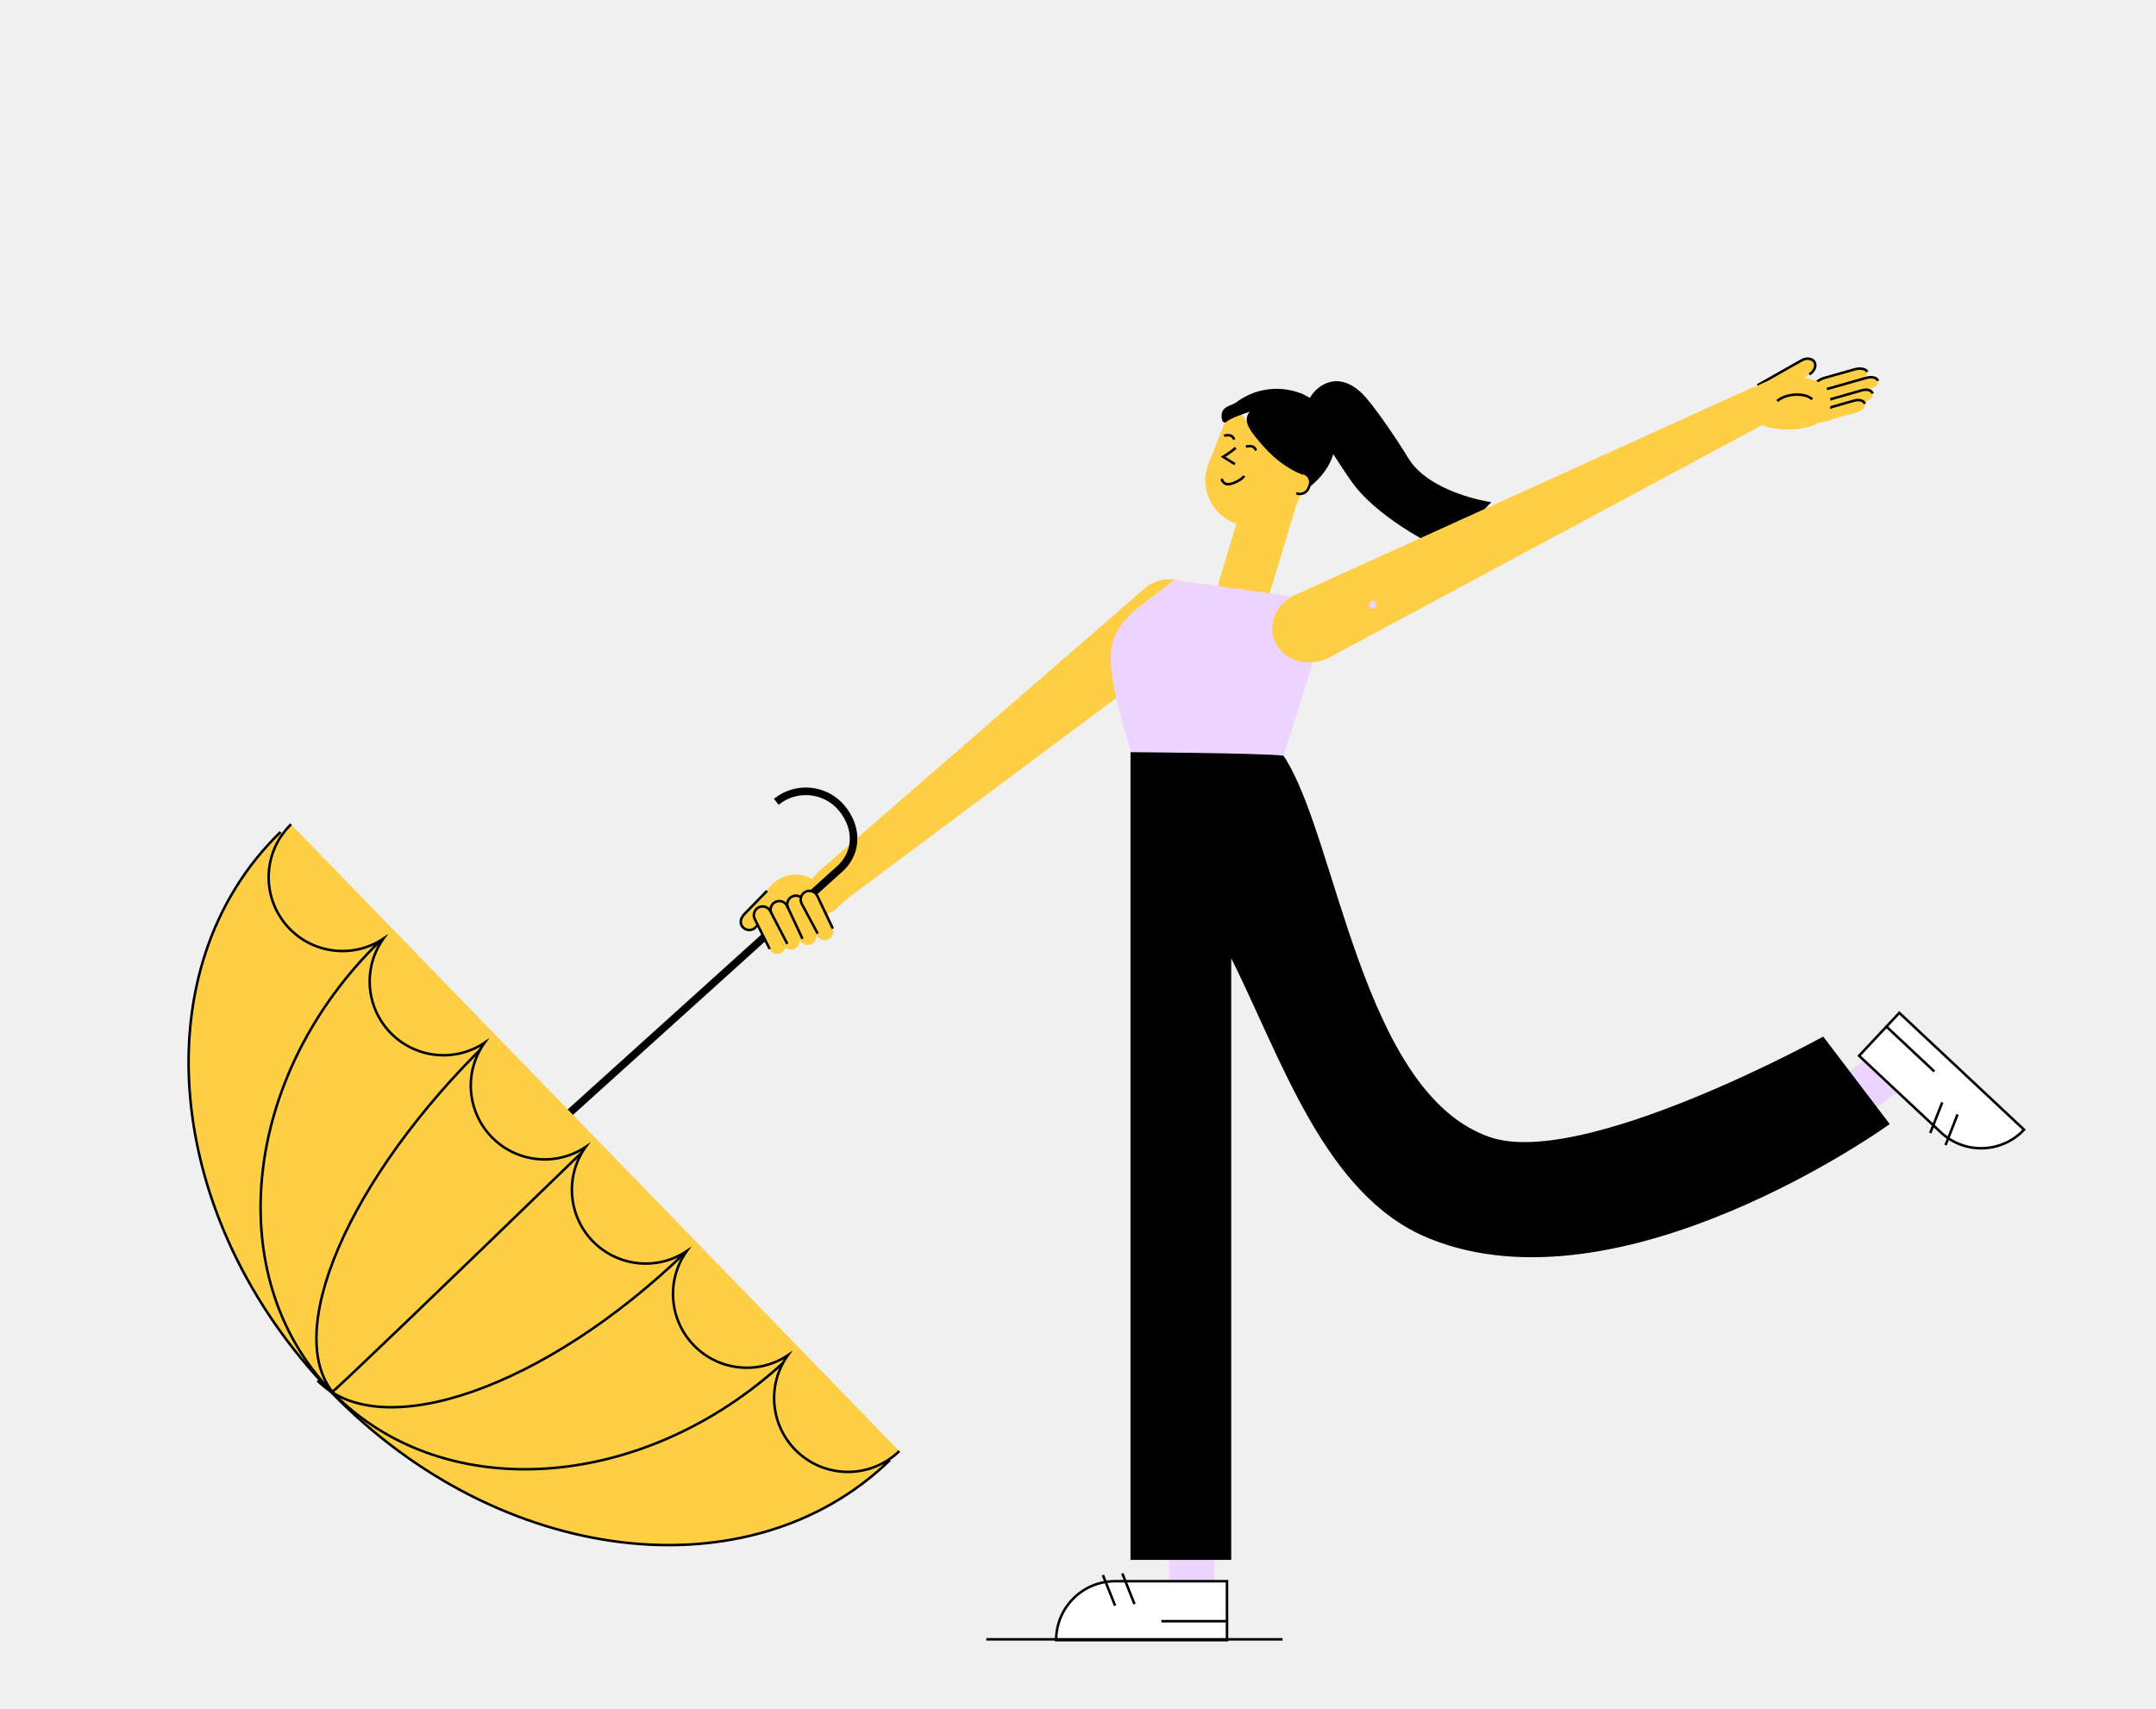
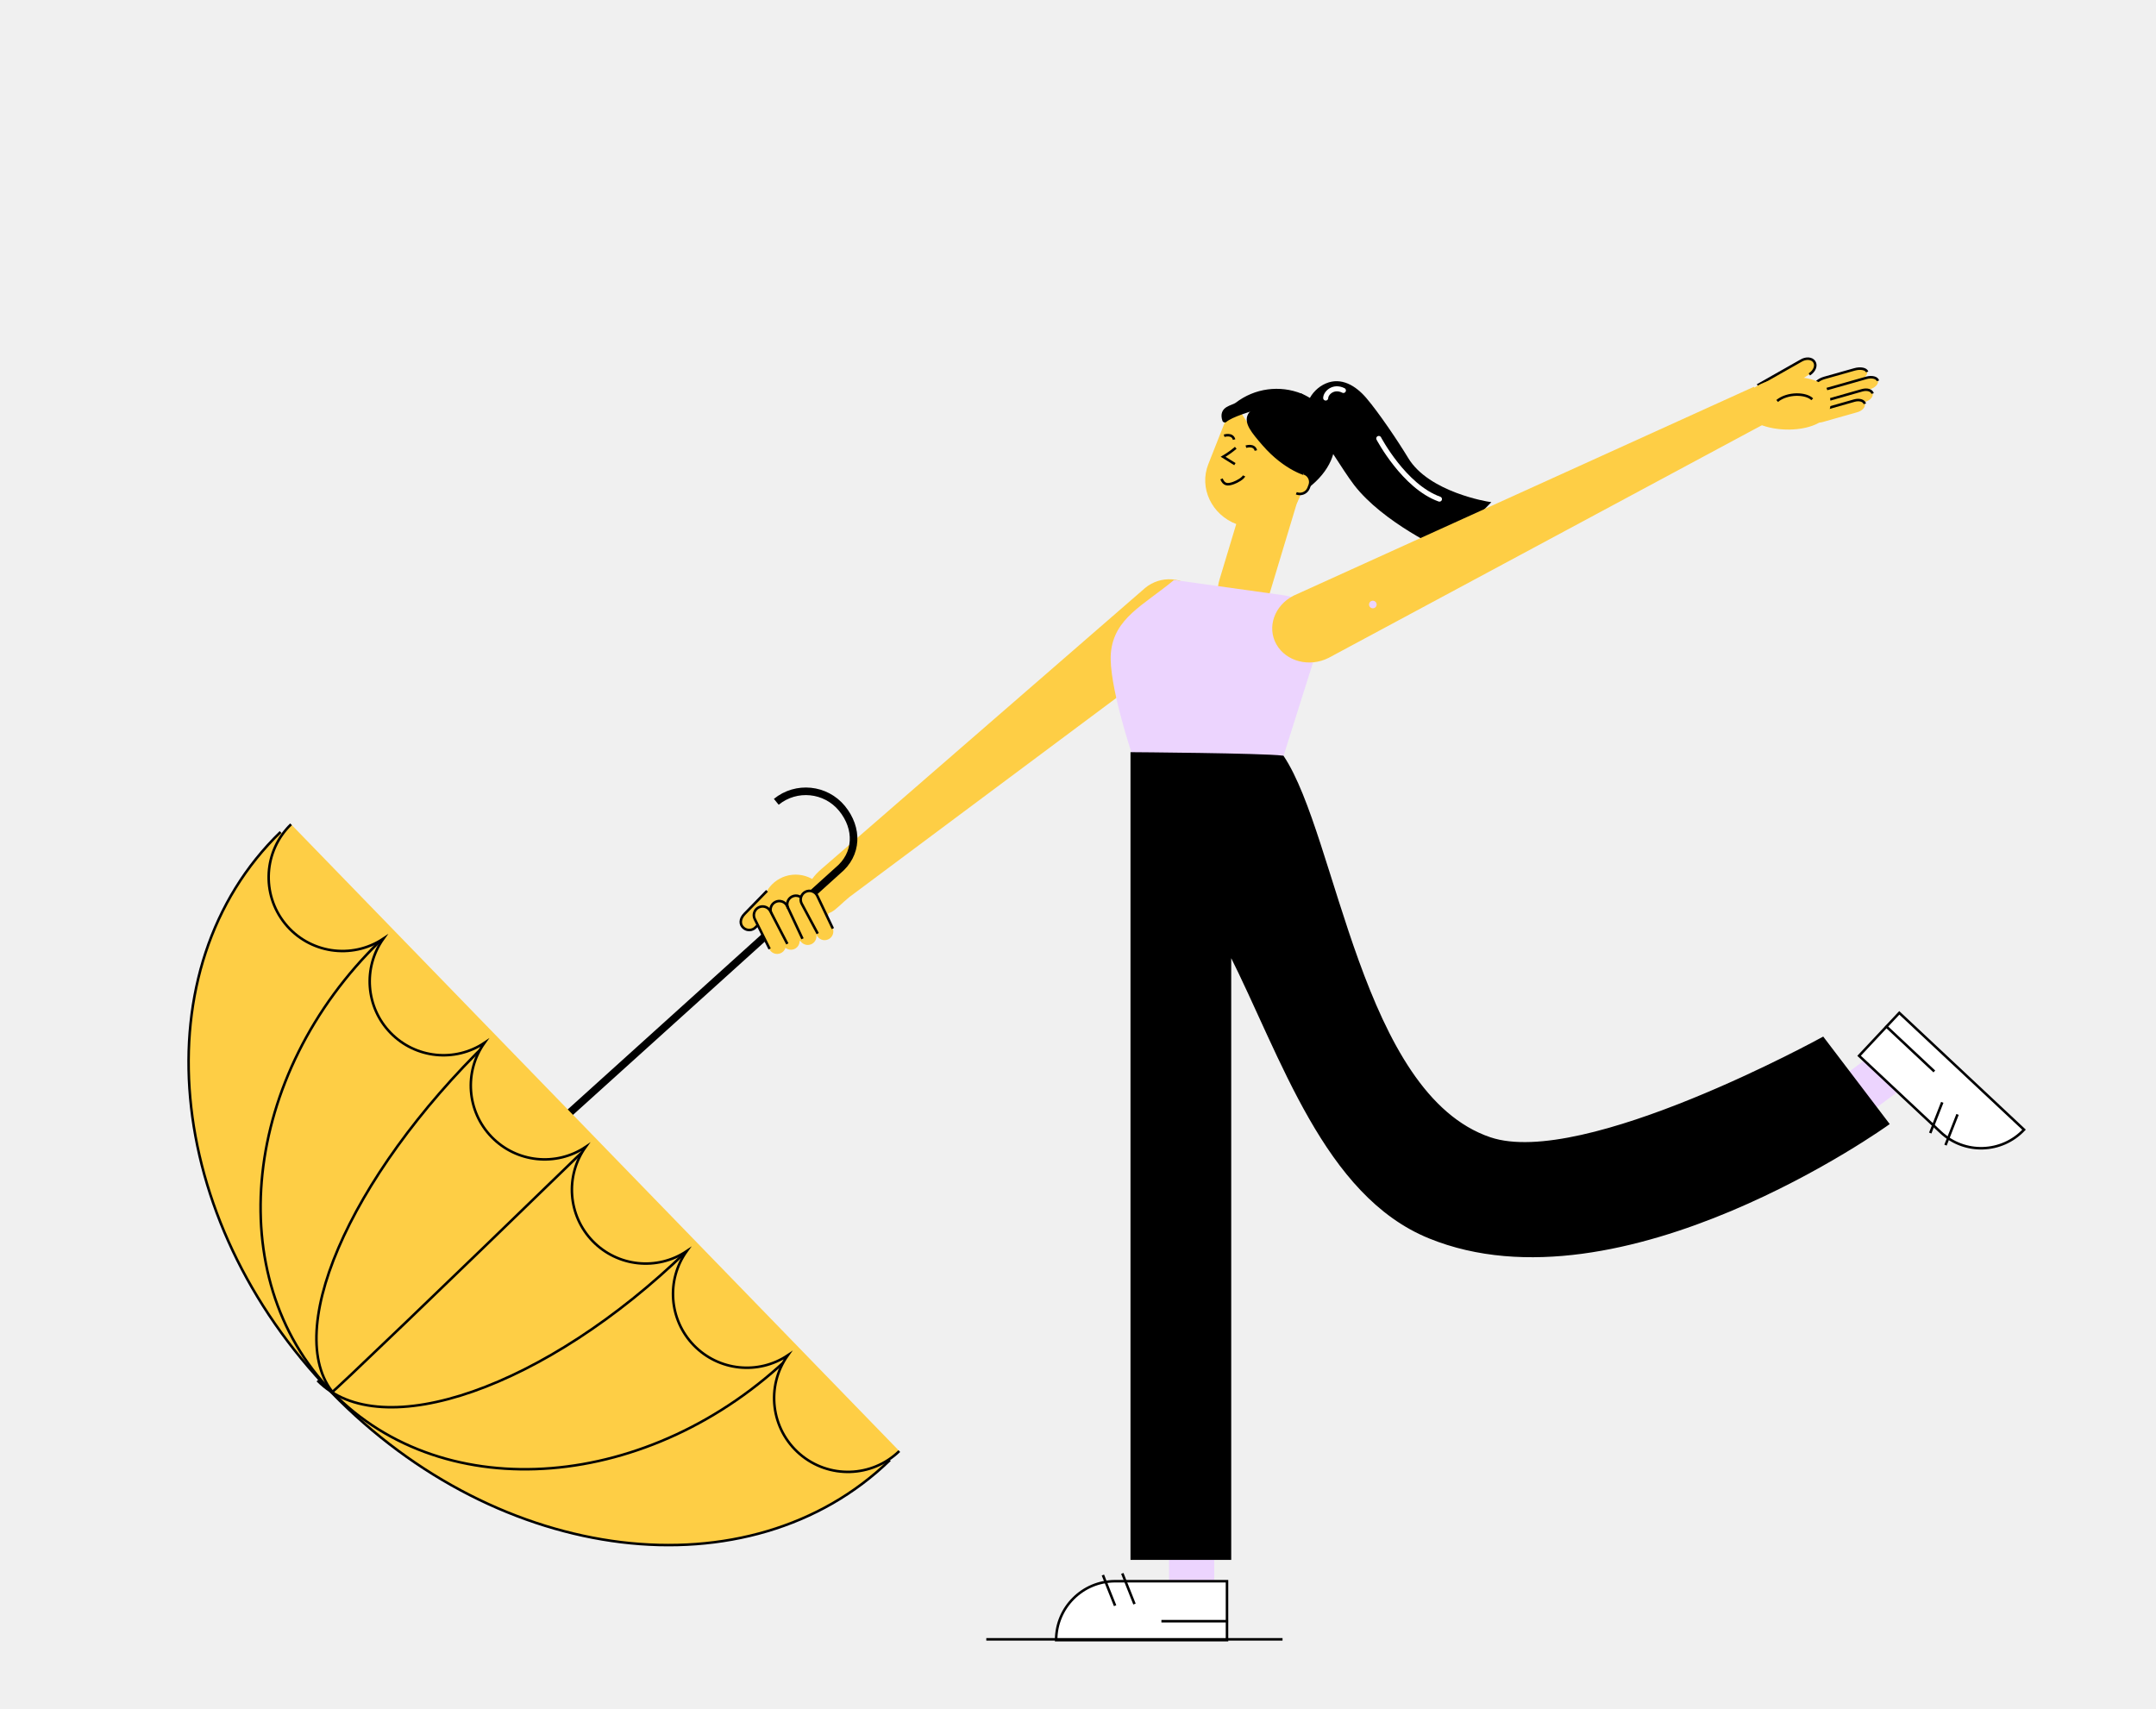
<svg xmlns="http://www.w3.org/2000/svg" id="illustration-woman" viewBox="0 0 853 676" aria-hidden="true">
  <defs>
    <style>
      .iw-skin,.iw-accent-stroke,.iw-umbrella-fill{fill:#fece45;}
      .iw-lilac{fill:#ecd4fe;}
      .iw-white{fill:#fff;}
      .iw-stroke,.iw-white,.iw-detail,.iw-accent-stroke,.iw-body,.iw-forearm,.iw-umbrella-fill,.iw-umbrella-stroke{stroke:#000;}
      .iw-white,.iw-detail,.iw-accent-stroke,.iw-body,.iw-forearm,.iw-umbrella-fill,.iw-umbrella-stroke{stroke-miterlimit:10;}
      .iw-detail,.iw-forearm,.iw-umbrella-stroke{fill:none;}
      .iw-forearm{stroke-width:3px;}
      .iw-hair{fill:#000;stroke:#000;stroke-width:2px;stroke-linejoin:round;}
+       .iw-hair-highlight{fill:none;stroke:#fff;stroke-width:2px;stroke-linecap:round;}
    </style>
  </defs>
  <g id="woman-root">
    <path id="hair-clip" data-motion="head" class="iw-skin" d="M504.33,190s12-1.56,9.91,5.28l-12,39.8c-2.06,6.84-8.17,11.11-13.63,9.54h0c-5.46-1.58-8.21-8.39-6.14-15.23l12-39.81C496.53,182.74,498.86,188.42,504.33,190Z" />
    <rect id="sock-right" data-motion="leg-right" class="iw-lilac" x="716.34" y="424.89" width="34.19" height="17.87" transform="translate(-114.15 521.77) rotate(-36.53)" />
    <rect id="sock-left" class="iw-lilac" x="454.37" y="605.48" width="34.19" height="17.87" transform="translate(-142.95 1085.89) rotate(-90)" />
    <path id="shoe-left" class="iw-white" d="M441.16,625.69h44.29a0,0,0,0,1,0,0V649a0,0,0,0,1,0,0H417.85a0,0,0,0,1,0,0v0A23.31,23.31,0,0,1,441.16,625.69Z" />
    <path id="sleeve-left" data-motion="arm-left" class="iw-skin" d="M336,355,472,253.55A13.47,13.47,0,0,0,473.6,234h0a15,15,0,0,0-20.52-1.36L326,343c-6.1,5-8.83,10-3.6,15.78h0C327.63,364.57,329.9,360,336,355Z" />
    <path id="top" class="iw-lilac" d="M507.62,299.71l-59.85-1.57s-9.27-27.64-8.27-39.64c1.16-13.95,13-19,25-29l43.77,6.1c9.85,1.49,16.13,11,13.26,20.06Z" />
    <path id="face" data-motion="head" class="iw-skin" d="M517.93,187.23c-1.52,3.83-3.18,8.07-3.86,9.8-3.73,9.45-14.81,14.12-24.75,10.42s-15-14.36-11.25-23.81c1.17-3,5.29-13.43,6.47-16.4a17.66,17.66,0,0,1,4.74-6.79C503,184.15,516.41,187.83,517.93,187.23Z" />
    <path id="face-line-1" data-motion="head" class="iw-detail" d="M492.2,188.31c-.44,1-2.62,2.25-4.11,2.8-2.47.9-3.83.76-4.82-1.61" />
    <path id="face-line-2" data-motion="head" class="iw-accent-stroke" d="M488.91,177.2a35,35,0,0,1-5,3.55l4.67,2.91" />
    <path id="arm-upper-right" class="iw-body" d="M571.29,217.22,589,199.06s-23.92-3.68-32.3-17.59c-3.91-6.48-11.57-17.87-16.53-23.67-4.1-4.78-9.62-8.11-15.44-5.6h0c-5.82,2.5-9.7,9.87-5.65,14.68,5.08,6,12.39,18.62,17,24.66C547.53,206.46,571.29,217.22,571.29,217.22Z" />
    <path id="face-line-3" data-motion="head" class="iw-detail" d="M492.94,176.76s3.27-1.09,3.94,1.51" />
    <path id="face-line-4" data-motion="head" class="iw-detail" d="M484.32,172.43s3.26-1.09,3.94,1.51" />
    <circle id="hand-left" data-motion="arm-left" class="iw-skin" cx="314.78" cy="359.28" r="13.19" />
    <path id="hand-left-glove" data-motion="arm-left" class="iw-lilac" d="M303,352.25l-8.44,9.3c-2,2.07-1.91,4.25-.5,5.53h0a3.46,3.46,0,0,0,4.88-.23l3-3C301.18,362,302.37,355.58,303,352.25Z" />
    <path id="body" class="iw-body" d="M721.2,410.82S626.52,463,589.5,450.5c-51.31-17.34-61-119.38-82-151c-8-1-59.73-1.36-59.73-1.36V616.75h38.85V377c20.81,41.35,37.64,95.73,78.88,112.55c76,31,181.44-44.86,181.44-44.86Z" />
    <path id="forearm-left" data-motion="arm-left" class="iw-forearm" d="M307.13,317.28a18.51,18.51,0,0,1,26,2.61c6.47,7.91,6.25,18.14-1.66,24.61L184.38,477.37" />
    <path id="finger-left-1" data-motion="arm-left" class="iw-skin" d="M308.25,367.73l-3.05-6.2a3.45,3.45,0,0,1,1.58-4.62h0a3.45,3.45,0,0,1,4.63,1.57l5.53,11.28" />
    <path id="finger-left-2" data-motion="arm-left" class="iw-skin" d="M314.85,365.59l-3.05-6.2a3.45,3.45,0,0,1,1.58-4.62h0a3.45,3.45,0,0,1,4.62,1.58l5.54,11.27" />
    <path id="finger-left-3" data-motion="arm-left" class="iw-lilac" d="M320.22,363.73l-3-6.2a3.45,3.45,0,0,1,1.58-4.62h0a3.45,3.45,0,0,1,4.62,1.58l5.53,11.27" />
    <path id="finger-left-4" data-motion="arm-left" class="iw-accent-stroke" d="M302,363.87l-3,3a3.44,3.44,0,0,1-4.87.26h0c-1.42-1.27-1.54-3.46.48-5.53l8.86-9.09" />
    <line id="shoe-left-lace-1" class="iw-white" x1="436.35" y1="623.25" x2="441.18" y2="635.37" />
    <line id="shoe-left-lace-2" class="iw-white" x1="444.03" y1="622.61" x2="448.85" y2="634.73" />
    <line id="shoe-left-lace-3" class="iw-white" x1="485.88" y1="641.51" x2="459.5" y2="641.51" />
    <path id="shoe-right" data-motion="leg-right-foot" class="iw-white" d="M757.69,420.73H802a0,0,0,0,1,0,0V444a0,0,0,0,1,0,0H734.38a0,0,0,0,1,0,0v0A23.31,23.31,0,0,1,757.69,420.73Z" transform="translate(1033.2 1273.12) rotate(-136.87)" />
    <line id="shoe-right-lace-1" data-motion="leg-right-foot" class="iw-white" x1="769.72" y1="453.13" x2="774.48" y2="440.99" />
    <line id="shoe-right-lace-2" data-motion="leg-right-foot" class="iw-white" x1="763.68" y1="448.35" x2="768.44" y2="436.2" />
    <line id="shoe-right-lace-3" data-motion="leg-right-foot" class="iw-white" x1="746.06" y1="405.95" x2="765.3" y2="423.98" />
    <path id="umbrella-arc-1" data-motion="arm-left" class="iw-umbrella-fill" d="M352.09,577.76c-55.47,53.8-154.4,41.79-221-26.85S55.51,383,111,329.22" />
    <path id="umbrella-rib-1" data-motion="arm-left" class="iw-umbrella-stroke" d="M313.31,536c-55.85,54.18-137.31,60.8-181.95,14.79" />
    <path id="umbrella-rib-2" data-motion="arm-left" class="iw-umbrella-stroke" d="M271.6,495.14c-55.66,54-121,76.89-146,51.13" />
    <path id="umbrella-rib-3" data-motion="arm-left" class="iw-umbrella-stroke" d="M230.21,456c-54.31,52.69-98.57,95.16-98.85,94.87" />
    <path id="umbrella-rib-4" data-motion="arm-left" class="iw-umbrella-stroke" d="M193.53,411.87c-56,54.37-83,117.44-60.3,140.88" />
    <path id="umbrella-rib-5" data-motion="arm-left" class="iw-umbrella-stroke" d="M150.42,372.32c-54.69,53.06-63.23,133-19.06,178.51" />
    <path id="umbrella-arc-2" data-motion="arm-left" class="iw-umbrella-fill" d="M115.15,326.18a29.2,29.2,0,0,0,36.53,45.25,29.2,29.2,0,0,0,40,41.22,29.2,29.2,0,0,0,40,41.22,29.2,29.2,0,0,0,40,41.22,29.2,29.2,0,0,0,40,41.22,29.2,29.2,0,0,0,44.12,37.89" />
    <path id="hair-scalp" class="iw-hair" d="M484.58,166.17c-1.52-4.64,3.09-4.63,4.92-6a25.52,25.52,0,0,1,25.2-3.43S489.35,162,484.58,166.17Z" />
    <g id="hair-ponytail-pivot">
      <path id="hair-ponytail" class="iw-hair" d="M514.7,156.74c12.47,5.32,19.43,22.32,2.27,35.59l.53-4.84s-8.52-1.89-17.26-11.95S489.35,162,514.7,156.74Z" />
+       <path id="hair-ponytail-highlight-1" class="iw-hair-highlight" d="M524.5,157.5c0,-1.9,3,-5,7,-3" />
+       <path id="hair-ponytail-highlight-2" class="iw-hair-highlight" d="M545.5,173.5s10,19,24,24" />
    </g>
    <path id="face-line-5" data-motion="head" class="iw-accent-stroke" d="M512.87,195.19a3.73,3.73,0,0,0,4.82-1.95l.54-1.43a3.58,3.58,0,0,0-2.4-4.52" />
    <path id="forearm-right" data-motion="arm-right" class="iw-skin" d="M525.68,260.31,705,164c-1-5-7.09-5.95-11.12-10.93l-182.1,82.64c-7.58,3.85-10.62,12.47-6.78,19.27h0C508.83,261.77,518.09,264.16,525.68,260.31Z" />
    <ellipse id="banner-tip" data-motion="arm-right" class="iw-skin" cx="706.33" cy="152.3" rx="5.32" ry="5.22" transform="translate(260.21 720.7) rotate(-64.04)" />
    <path id="banner-stripe-1" data-motion="arm-right" class="iw-skin" d="M700.6,154h0c-1-1.48-.08-3.71,1.95-5l9.88-6.22c2-1.27,4.43-1.11,5.37.37h0c1,1.48.08,3.71-1.95,5L706,154.36C704,155.63,701.54,155.47,700.6,154Z" />
    <path id="banner-stripe-2" data-motion="arm-right" class="iw-skin" d="M718,153.08h0c-.33-1.27,1.38-2.85,3.81-3.54l11.89-3.36c2.43-.69,4.67-.21,5,1h0c.32,1.27-1.38,2.86-3.82,3.54L723,154.13C720.53,154.82,718.29,154.35,718,153.08Z" />
    <path id="banner-stripe-3" data-motion="arm-right" class="iw-skin" d="M720.15,157.16h0c-.33-1.27,1.13-2.79,3.27-3.39l15.09-4.28c2.14-.6,4.14-.06,4.47,1.2h0c.33,1.27-1.14,2.79-3.27,3.39l-15.1,4.28C722.48,159,720.48,158.42,720.15,157.16Z" />
    <path id="banner-stripe-4" data-motion="arm-right" class="iw-skin" d="M720.09,161.62h0c-.33-1.27,1-2.74,2.93-3.29l13.74-3.9c2-.55,3.79,0,4.13,1.29h0c.33,1.27-1,2.74-2.93,3.3l-13.74,3.89C722.27,163.47,720.42,162.89,720.09,161.62Z" />
    <path id="banner-stripe-5" data-motion="arm-right" class="iw-skin" d="M717,165.7h0c-.33-1.26,1-2.74,2.93-3.29l13.74-3.9c2-.55,3.8,0,4.13,1.29h0c.33,1.27-1,2.75-2.93,3.3L721.12,167C719.17,167.55,717.32,167,717,165.7Z" />
    <path id="banner-line-1" data-motion="arm-right" class="iw-accent-stroke" d="M695.33,152.48l17.1-9.69c2-1.27,4.43-1.11,5.37.37h0c1,1.48.08,3.71-1.95,5" />
    <path id="banner-line-2" data-motion="arm-right" class="iw-accent-stroke" d="M718,153.08c-.33-1.27,1.38-2.85,3.81-3.54l11.89-3.36c2.43-.69,4.67-.21,5,1h0" />
    <path id="banner-line-3" data-motion="arm-right" class="iw-accent-stroke" d="M722.78,153.94l15.6-4.41c2.21-.63,4.27-.1,4.6,1.16h0" />
    <path id="banner-line-4" data-motion="arm-right" class="iw-accent-stroke" d="M723,158.33l13.74-3.9c2-.55,3.79,0,4.13,1.29h0" />
    <path id="banner-line-5" data-motion="arm-right" class="iw-accent-stroke" d="M717,165.7h0c-.33-1.26,1-2.74,2.93-3.29l13.74-3.9c2-.55,3.8,0,4.13,1.29h0" />
    <path id="banner-knot" data-motion="arm-right" class="iw-skin" d="M696.16,167.9a8.43,8.43,0,0,1-.81-15.27c6.55-3.73,17.06-4.52,23.49-1.76s7.57,12.6,1,16.33S702.58,170.65,696.16,167.9Z" />
    <path id="banner-line-6" data-motion="arm-right" class="iw-accent-stroke" d="M703.11,158.66c4.11-3.34,11.39-3.16,13.89-.66" />
    <path id="finger-left-5" data-motion="arm-left" class="iw-skin" d="M326.59,360.87l2.82,6.3a3.46,3.46,0,0,1-1.75,4.56h0A3.45,3.45,0,0,1,323.1,370L318,358.52" />
    <path id="finger-left-6" data-motion="arm-left" class="iw-skin" d="M319.92,362.76l2.81,6.31a3.45,3.45,0,0,1-1.74,4.56h0a3.46,3.46,0,0,1-4.56-1.75l-5.12-11.47" />
    <path id="finger-left-7" data-motion="arm-left" class="iw-skin" d="M313.25,364.65l2.81,6.31a3.45,3.45,0,0,1-1.74,4.56h0a3.45,3.45,0,0,1-4.56-1.75l-5.12-11.46" />
    <path id="finger-left-8" data-motion="arm-left" class="iw-detail" d="M308.25,367.73l-3.05-6.2a3.45,3.45,0,0,1,1.58-4.62h0a3.45,3.45,0,0,1,4.63,1.57l6.09,13" />
    <path id="finger-left-9" data-motion="arm-left" class="iw-detail" d="M311.8,359.39a3.45,3.45,0,0,1,1.58-4.62h0a3.45,3.45,0,0,1,4.62,1.58l2.5,6.15" />
    <path id="finger-left-10" data-motion="arm-left" class="iw-accent-stroke" d="M323.52,369.44l-6.38-11.93a3.45,3.45,0,0,1,1.56-4.63h0a3.45,3.45,0,0,1,4.63,1.56l6.18,13" />
    <path id="finger-left-11" data-motion="arm-left" class="iw-skin" d="M307.81,366.31l2.81,6.31a3.45,3.45,0,0,1-1.74,4.56h0a3.44,3.44,0,0,1-4.56-1.75L299.2,364" />
    <path id="finger-left-12" data-motion="arm-left" class="iw-skin" d="M301.65,369.86l-3-6.2a3.45,3.45,0,0,1,1.58-4.62h0a3.45,3.45,0,0,1,4.62,1.58l5.53,11.27" />
    <path id="finger-left-13" data-motion="arm-left" class="iw-detail" d="M304.5,375.5l-5.89-11.84a3.45,3.45,0,0,1,1.58-4.62h0a3.45,3.45,0,0,1,4.62,1.58l6.69,12.88" />
    <path id="dress-dot" class="iw-lilac" d="M543.15,240.71a1.5,1.5,0,0,0,0-3,1.5,1.5,0,0,0,0,3Z" />
    <line id="ground" class="iw-detail" x1="390.22" y1="648.69" x2="507.42" y2="648.69" />
  </g>
</svg>
